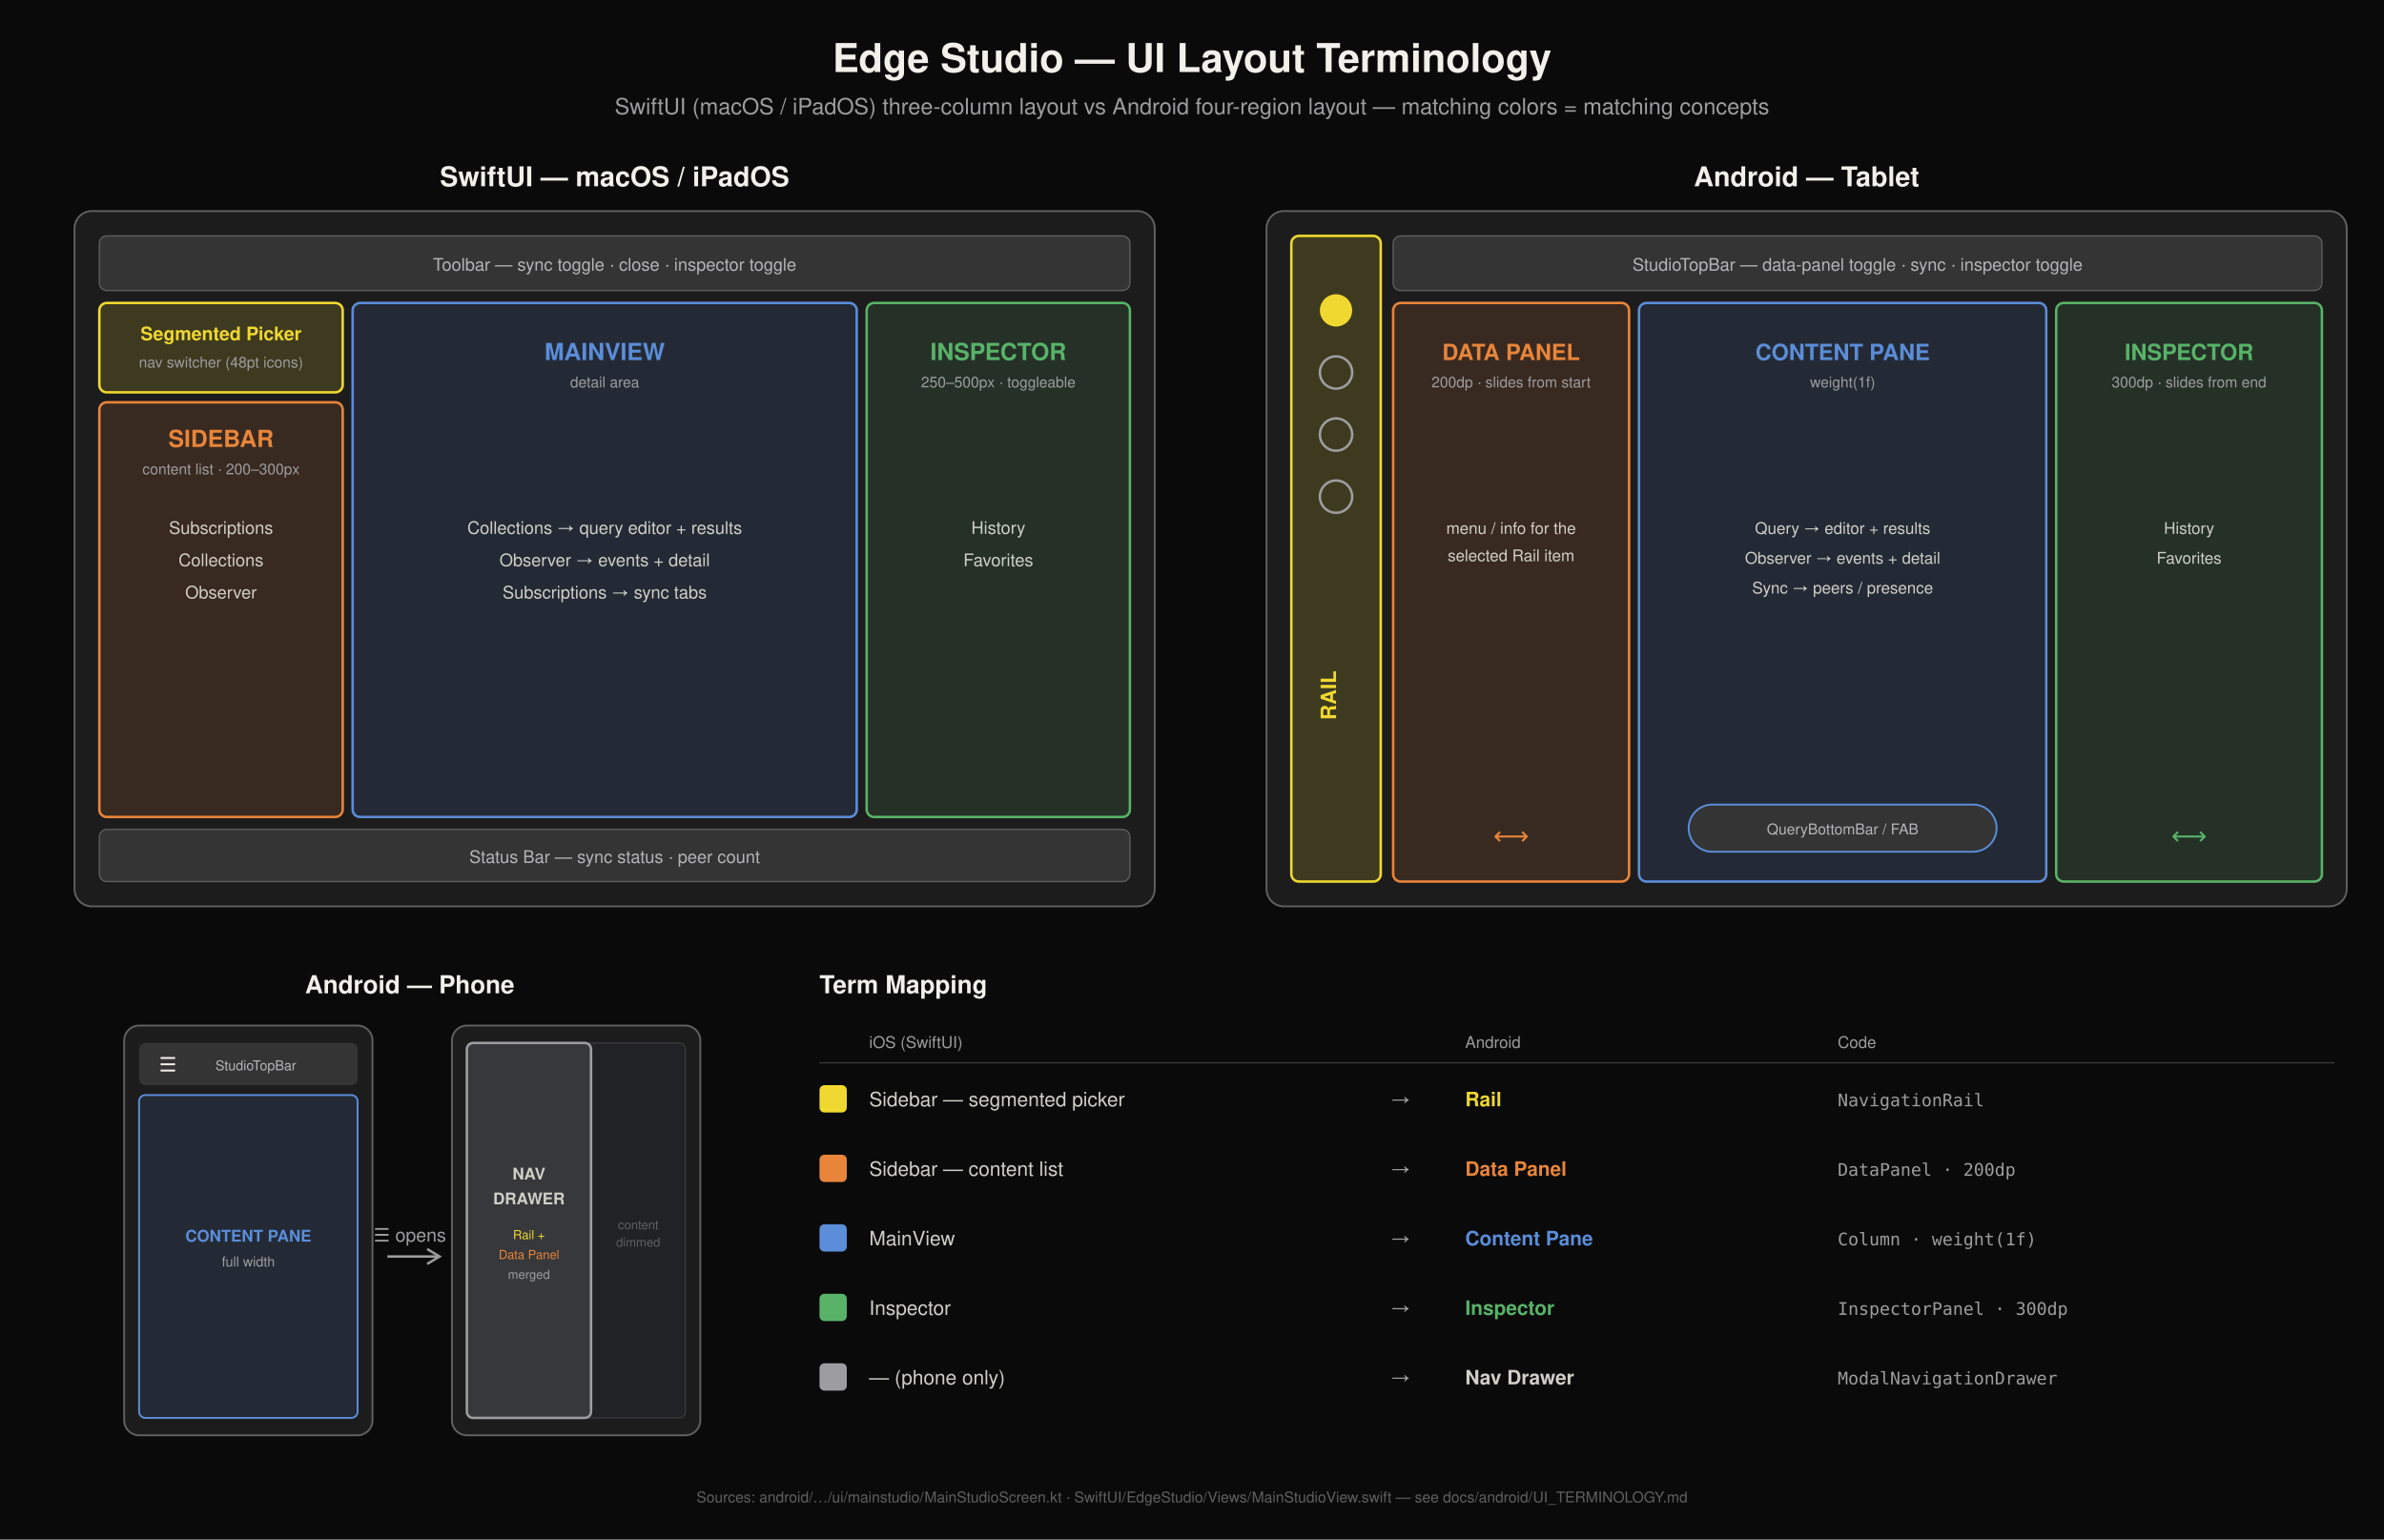
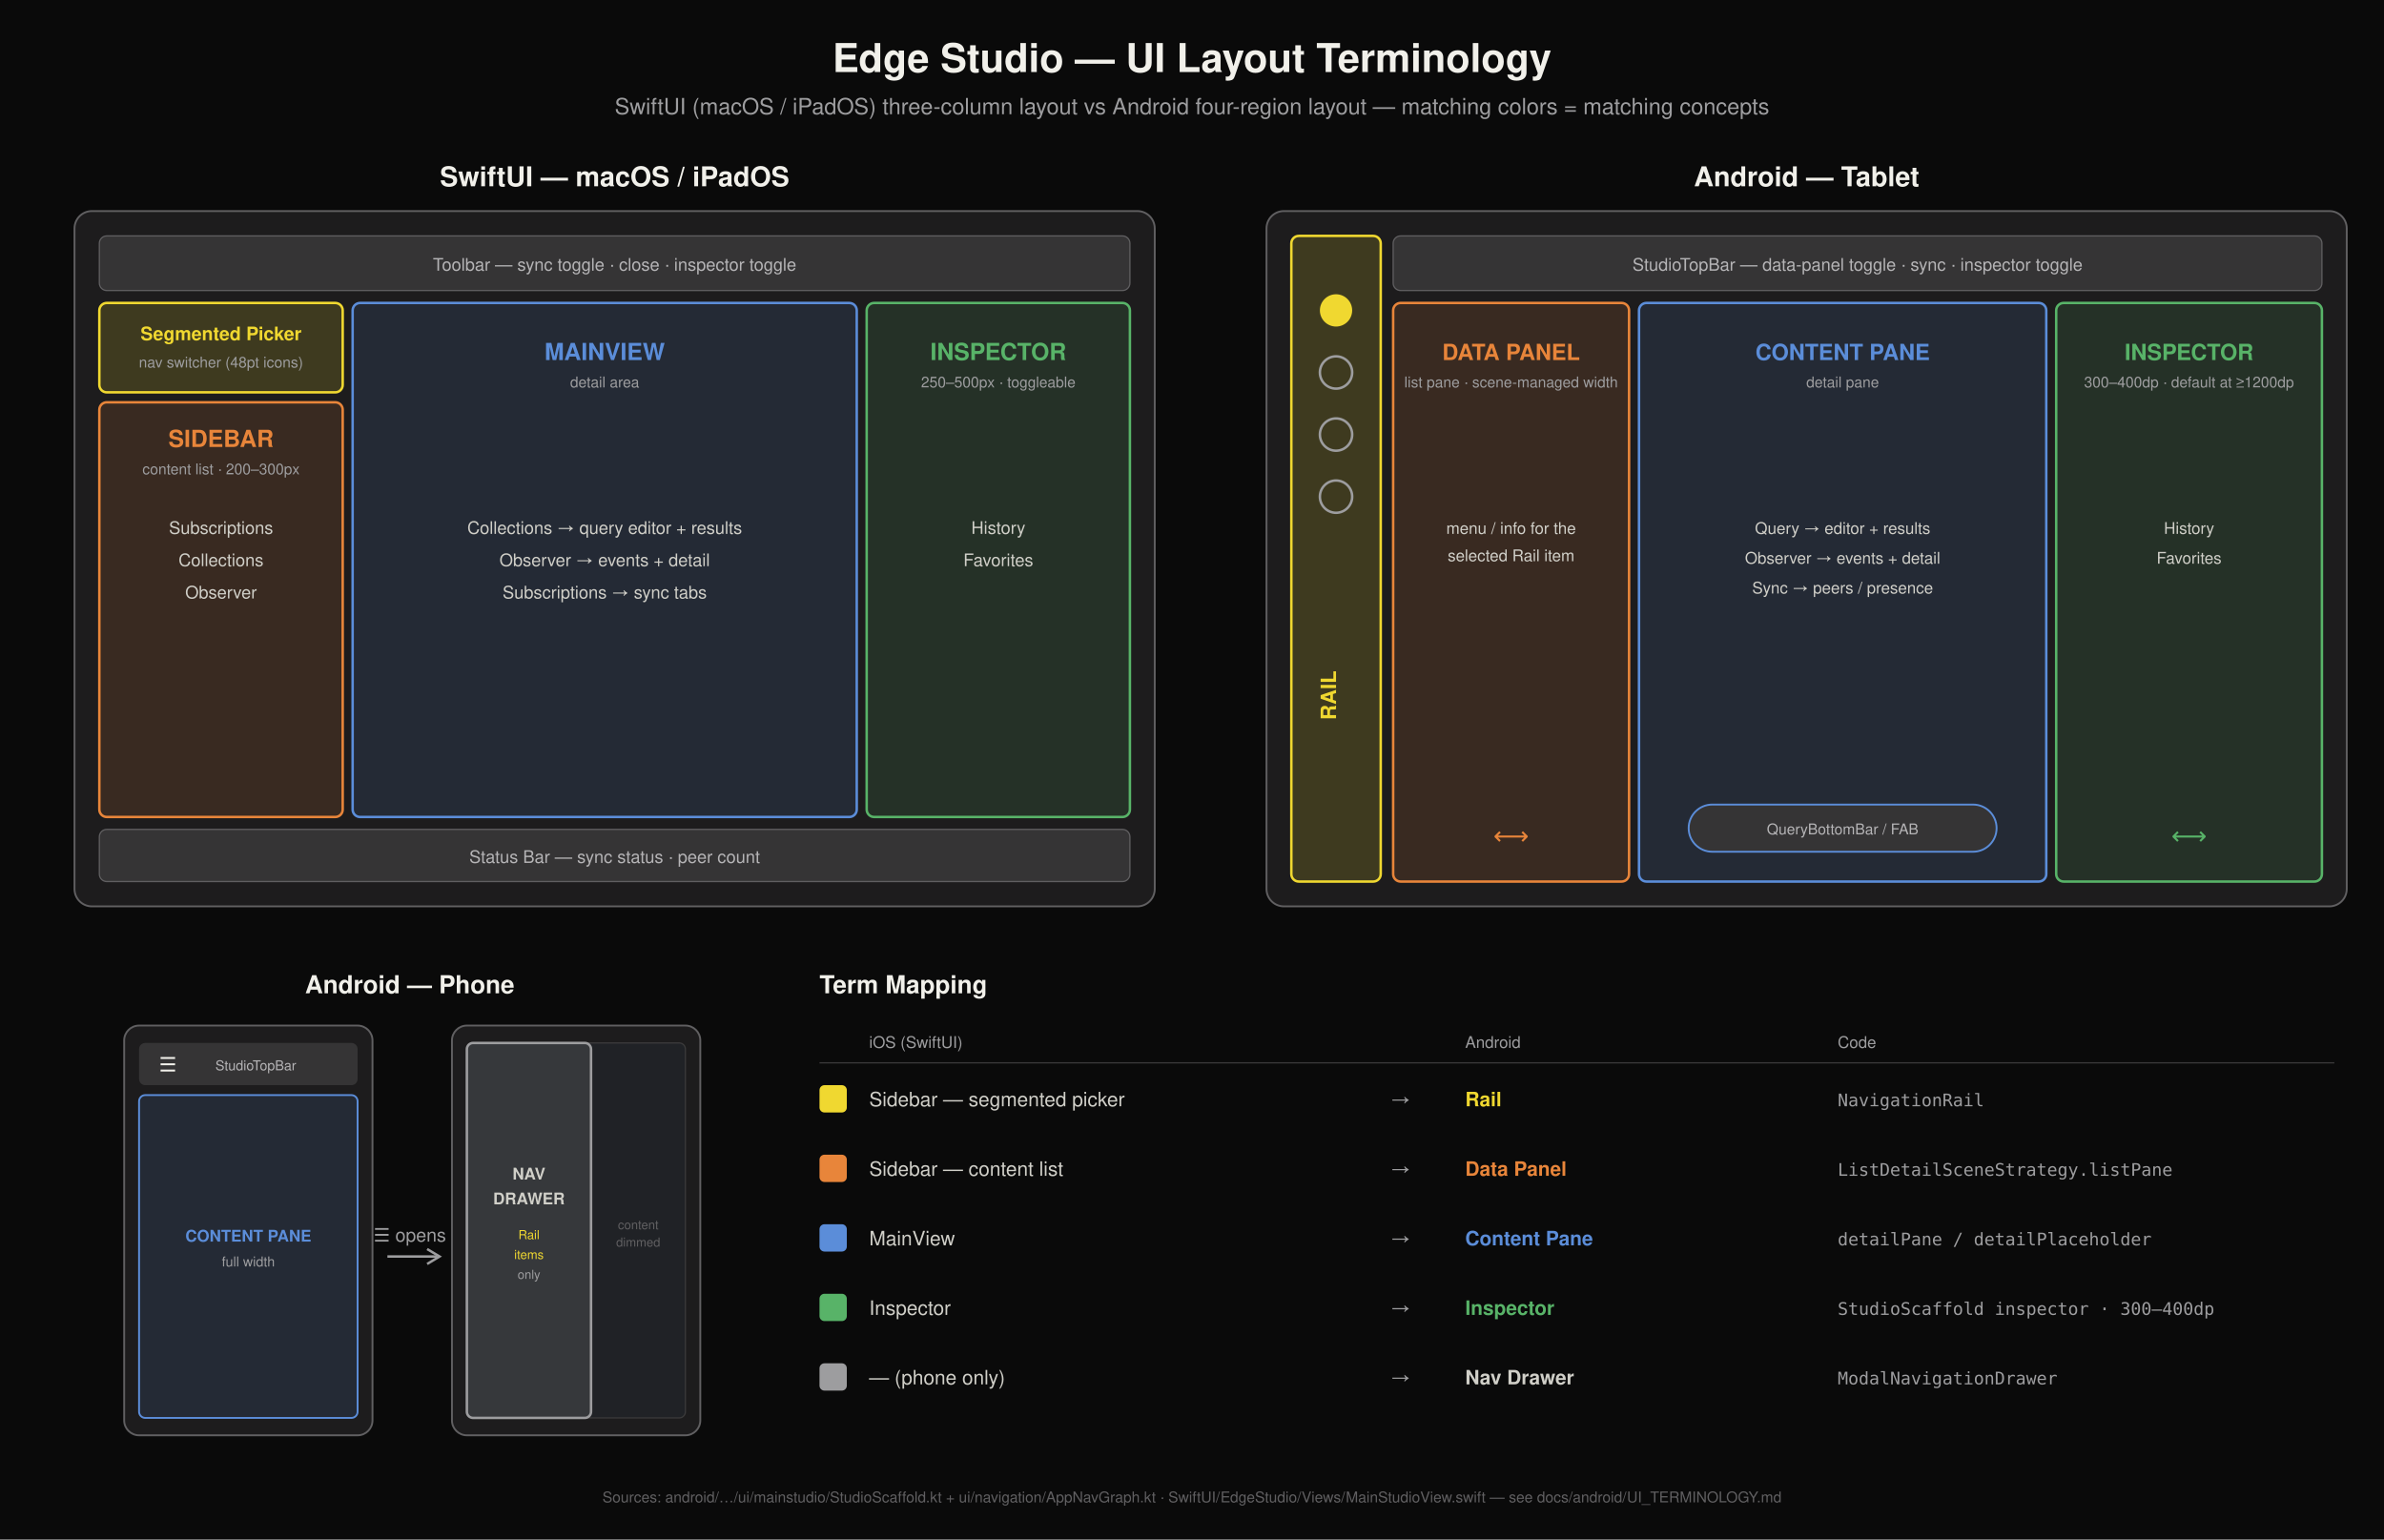
<svg xmlns="http://www.w3.org/2000/svg" width="1920" height="1240" viewBox="0 0 1920 1240">
  <defs>
    <style>
      text { font-family: 'Helvetica Neue', Helvetica, Arial, sans-serif; }
      .mono { font-family: 'SF Mono', Menlo, Consolas, monospace; }
    </style>
  </defs>
  <rect width="1920" height="1240" fill="#0A0A0A" />
  <text x="960" y="58" font-size="32" font-weight="700" fill="#F1F0EA" text-anchor="middle">Edge Studio — UI Layout Terminology</text>
  <text x="960" y="92" font-size="18" fill="#9D9D9F" text-anchor="middle">SwiftUI (macOS / iPadOS) three-column layout  vs  Android four-region layout — matching colors = matching concepts</text>
  <text x="495" y="150" font-size="22" font-weight="700" fill="#F1F0EA" text-anchor="middle">SwiftUI — macOS / iPadOS</text>
  <rect x="60" y="170" width="870" height="560" rx="14" fill="#1D1C1D" stroke="#605F61" stroke-width="1.5" />
  <rect x="80" y="190" width="830" height="44" rx="6" fill="#353435" stroke="#605F61" stroke-width="1" />
  <text x="495" y="218" font-size="14" fill="#B5B4B6" text-anchor="middle">Toolbar — sync toggle · close · inspector toggle</text>
  <rect x="80" y="244" width="196" height="72" rx="6" fill="#F0D830" fill-opacity="0.16" stroke="#F0D830" stroke-width="2" />
  <text x="178" y="274" font-size="15" font-weight="700" fill="#F0D830" text-anchor="middle">Segmented Picker</text>
  <text x="178" y="296" font-size="12" fill="#9D9D9F" text-anchor="middle">nav switcher (48pt icons)</text>
  <rect x="80" y="324" width="196" height="334" rx="6" fill="#E8853A" fill-opacity="0.14" stroke="#E8853A" stroke-width="2" />
  <text x="178" y="360" font-size="19" font-weight="700" fill="#E8853A" text-anchor="middle">SIDEBAR</text>
  <text x="178" y="382" font-size="12" fill="#9D9D9F" text-anchor="middle">content list · 200–300px</text>
  <text x="178" y="430" font-size="14" fill="#D0CFC8" text-anchor="middle">Subscriptions</text>
  <text x="178" y="456" font-size="14" fill="#D0CFC8" text-anchor="middle">Collections</text>
  <text x="178" y="482" font-size="14" fill="#D0CFC8" text-anchor="middle">Observer</text>
  <rect x="284" y="244" width="406" height="414" rx="6" fill="#5B8DD9" fill-opacity="0.13" stroke="#5B8DD9" stroke-width="2" />
  <text x="487" y="290" font-size="19" font-weight="700" fill="#5B8DD9" text-anchor="middle">MAINVIEW</text>
  <text x="487" y="312" font-size="12" fill="#9D9D9F" text-anchor="middle">detail area</text>
  <text x="487" y="430" font-size="14" fill="#D0CFC8" text-anchor="middle">Collections → query editor + results</text>
  <text x="487" y="456" font-size="14" fill="#D0CFC8" text-anchor="middle">Observer → events + detail</text>
  <text x="487" y="482" font-size="14" fill="#D0CFC8" text-anchor="middle">Subscriptions → sync tabs</text>
  <rect x="698" y="244" width="212" height="414" rx="6" fill="#58B368" fill-opacity="0.14" stroke="#58B368" stroke-width="2" />
  <text x="804" y="290" font-size="19" font-weight="700" fill="#58B368" text-anchor="middle">INSPECTOR</text>
  <text x="804" y="312" font-size="12" fill="#9D9D9F" text-anchor="middle">250–500px · toggleable</text>
  <text x="804" y="430" font-size="14" fill="#D0CFC8" text-anchor="middle">History</text>
  <text x="804" y="456" font-size="14" fill="#D0CFC8" text-anchor="middle">Favorites</text>
  <rect x="80" y="668" width="830" height="42" rx="6" fill="#353435" stroke="#605F61" stroke-width="1" />
  <text x="495" y="695" font-size="14" fill="#B5B4B6" text-anchor="middle">Status Bar — sync status · peer count</text>
  <text x="1455" y="150" font-size="22" font-weight="700" fill="#F1F0EA" text-anchor="middle">Android — Tablet</text>
  <rect x="1020" y="170" width="870" height="560" rx="14" fill="#1D1C1D" stroke="#605F61" stroke-width="1.5" />
  <rect x="1040" y="190" width="72" height="520" rx="6" fill="#F0D830" fill-opacity="0.16" stroke="#F0D830" stroke-width="2" />
  <circle cx="1076" cy="250" r="13" fill="#F0D830" />
  <circle cx="1076" cy="300" r="13" fill="none" stroke="#9D9D9F" stroke-width="2" />
  <circle cx="1076" cy="350" r="13" fill="none" stroke="#9D9D9F" stroke-width="2" />
  <circle cx="1076" cy="400" r="13" fill="none" stroke="#9D9D9F" stroke-width="2" />
  <text x="1076" y="560" font-size="17" font-weight="700" fill="#F0D830" text-anchor="middle" transform="rotate(-90 1076 560)">RAIL</text>
  <rect x="1122" y="190" width="748" height="44" rx="6" fill="#353435" stroke="#605F61" stroke-width="1" />
  <text x="1496" y="218" font-size="14" fill="#B5B4B6" text-anchor="middle">StudioTopBar — data-panel toggle · sync · inspector toggle</text>
  <rect x="1122" y="244" width="190" height="466" rx="6" fill="#E8853A" fill-opacity="0.14" stroke="#E8853A" stroke-width="2" />
  <text x="1217" y="290" font-size="18" font-weight="700" fill="#E8853A" text-anchor="middle">DATA PANEL</text>
-   <text x="1217" y="312" font-size="12" fill="#9D9D9F" text-anchor="middle">200dp · slides from start</text>
+   <text x="1217" y="312" font-size="12" fill="#9D9D9F" text-anchor="middle">list pane · scene-managed width</text>
  <text x="1217" y="430" font-size="13" fill="#D0CFC8" text-anchor="middle">menu / info for the</text>
  <text x="1217" y="452" font-size="13" fill="#D0CFC8" text-anchor="middle">selected Rail item</text>
  <text x="1217" y="680" font-size="20" fill="#E8853A" text-anchor="middle">⟷</text>
  <rect x="1320" y="244" width="328" height="466" rx="6" fill="#5B8DD9" fill-opacity="0.13" stroke="#5B8DD9" stroke-width="2" />
  <text x="1484" y="290" font-size="18" font-weight="700" fill="#5B8DD9" text-anchor="middle">CONTENT PANE</text>
-   <text x="1484" y="312" font-size="12" fill="#9D9D9F" text-anchor="middle">weight(1f)</text>
+   <text x="1484" y="312" font-size="12" fill="#9D9D9F" text-anchor="middle">detail pane</text>
  <text x="1484" y="430" font-size="13" fill="#D0CFC8" text-anchor="middle">Query → editor + results</text>
  <text x="1484" y="454" font-size="13" fill="#D0CFC8" text-anchor="middle">Observer → events + detail</text>
  <text x="1484" y="478" font-size="13" fill="#D0CFC8" text-anchor="middle">Sync → peers / presence</text>
  <rect x="1360" y="648" width="248" height="38" rx="19" fill="#353435" stroke="#5B8DD9" stroke-width="1.5" />
  <text x="1484" y="672" font-size="12" fill="#B5B4B6" text-anchor="middle">QueryBottomBar / FAB</text>
  <rect x="1656" y="244" width="214" height="466" rx="6" fill="#58B368" fill-opacity="0.14" stroke="#58B368" stroke-width="2" />
  <text x="1763" y="290" font-size="18" font-weight="700" fill="#58B368" text-anchor="middle">INSPECTOR</text>
-   <text x="1763" y="312" font-size="12" fill="#9D9D9F" text-anchor="middle">300dp · slides from end</text>
+   <text x="1763" y="312" font-size="12" fill="#9D9D9F" text-anchor="middle">300–400dp · default at ≥1200dp</text>
  <text x="1763" y="430" font-size="13" fill="#D0CFC8" text-anchor="middle">History</text>
  <text x="1763" y="454" font-size="13" fill="#D0CFC8" text-anchor="middle">Favorites</text>
  <text x="1763" y="680" font-size="20" fill="#58B368" text-anchor="middle">⟷</text>
  <text x="330" y="800" font-size="20" font-weight="700" fill="#F1F0EA" text-anchor="middle">Android — Phone</text>
  <rect x="100" y="826" width="200" height="330" rx="12" fill="#1D1C1D" stroke="#605F61" stroke-width="1.5" />
  <rect x="112" y="840" width="176" height="34" rx="5" fill="#353435" />
  <text x="128" y="863" font-size="16" fill="#F1F0EA">☰</text>
  <text x="206" y="862" font-size="11" fill="#B5B4B6" text-anchor="middle">StudioTopBar</text>
  <rect x="112" y="882" width="176" height="260" rx="5" fill="#5B8DD9" fill-opacity="0.13" stroke="#5B8DD9" stroke-width="1.5" />
  <text x="200" y="1000" font-size="13" font-weight="700" fill="#5B8DD9" text-anchor="middle">CONTENT PANE</text>
  <text x="200" y="1020" font-size="11" fill="#9D9D9F" text-anchor="middle">full width</text>
  <text x="330" y="1000" font-size="15" fill="#9D9D9F" text-anchor="middle">☰ opens</text>
  <path d="M 312 1012 L 352 1012" stroke="#9D9D9F" stroke-width="2" fill="none" marker-end="none" />
  <path d="M 344 1006 L 354 1012 L 344 1018" stroke="#9D9D9F" stroke-width="2" fill="none" />
  <rect x="364" y="826" width="200" height="330" rx="12" fill="#1D1C1D" stroke="#605F61" stroke-width="1.5" />
  <rect x="376" y="840" width="176" height="302" rx="5" fill="#5B8DD9" fill-opacity="0.05" stroke="#3B3A3B" stroke-width="1" />
  <rect x="376" y="840" width="100" height="302" rx="5" fill="#9D9D9F" fill-opacity="0.18" stroke="#9D9D9F" stroke-width="2" />
  <text x="426" y="950" font-size="13" font-weight="700" fill="#D0CFC8" text-anchor="middle">NAV</text>
  <text x="426" y="970" font-size="13" font-weight="700" fill="#D0CFC8" text-anchor="middle">DRAWER</text>
-   <text x="426" y="998" font-size="10" fill="#F0D830" text-anchor="middle">Rail +</text>
-   <text x="426" y="1014" font-size="10" fill="#E8853A" text-anchor="middle">Data Panel</text>
-   <text x="426" y="1030" font-size="10" fill="#9D9D9F" text-anchor="middle">merged</text>
+   <text x="426" y="998" font-size="10" fill="#F0D830" text-anchor="middle">Rail</text>
+   <text x="426" y="1014" font-size="10" fill="#F0D830" text-anchor="middle">items</text>
+   <text x="426" y="1030" font-size="10" fill="#9D9D9F" text-anchor="middle">only</text>
  <text x="514" y="990" font-size="10" fill="#605F61" text-anchor="middle">content</text>
  <text x="514" y="1004" font-size="10" fill="#605F61" text-anchor="middle">dimmed</text>
  <text x="660" y="800" font-size="20" font-weight="700" fill="#F1F0EA">Term Mapping</text>
  <text x="700" y="844" font-size="13" fill="#9D9D9F">iOS (SwiftUI)</text>
  <text x="1180" y="844" font-size="13" fill="#9D9D9F">Android</text>
  <text x="1480" y="844" font-size="13" fill="#9D9D9F">Code</text>
  <line x1="660" y1="856" x2="1880" y2="856" stroke="#3B3A3B" stroke-width="1" />
  <rect x="660" y="874" width="22" height="22" rx="4" fill="#F0D830" />
  <text x="700" y="891" font-size="16" fill="#D0CFC8">Sidebar — segmented picker</text>
  <text x="1120" y="891" font-size="16" fill="#9D9D9F">→</text>
  <text x="1180" y="891" font-size="16" font-weight="700" fill="#F0D830">Rail</text>
  <text x="1480" y="891" font-size="14" fill="#9D9D9F" class="mono">NavigationRail</text>
  <rect x="660" y="930" width="22" height="22" rx="4" fill="#E8853A" />
  <text x="700" y="947" font-size="16" fill="#D0CFC8">Sidebar — content list</text>
  <text x="1120" y="947" font-size="16" fill="#9D9D9F">→</text>
  <text x="1180" y="947" font-size="16" font-weight="700" fill="#E8853A">Data Panel</text>
-   <text x="1480" y="947" font-size="14" fill="#9D9D9F" class="mono">DataPanel · 200dp</text>
+   <text x="1480" y="947" font-size="14" fill="#9D9D9F" class="mono">ListDetailSceneStrategy.listPane</text>
  <rect x="660" y="986" width="22" height="22" rx="4" fill="#5B8DD9" />
  <text x="700" y="1003" font-size="16" fill="#D0CFC8">MainView</text>
  <text x="1120" y="1003" font-size="16" fill="#9D9D9F">→</text>
  <text x="1180" y="1003" font-size="16" font-weight="700" fill="#5B8DD9">Content Pane</text>
-   <text x="1480" y="1003" font-size="14" fill="#9D9D9F" class="mono">Column · weight(1f)</text>
+   <text x="1480" y="1003" font-size="14" fill="#9D9D9F" class="mono">detailPane / detailPlaceholder</text>
  <rect x="660" y="1042" width="22" height="22" rx="4" fill="#58B368" />
  <text x="700" y="1059" font-size="16" fill="#D0CFC8">Inspector</text>
  <text x="1120" y="1059" font-size="16" fill="#9D9D9F">→</text>
  <text x="1180" y="1059" font-size="16" font-weight="700" fill="#58B368">Inspector</text>
-   <text x="1480" y="1059" font-size="14" fill="#9D9D9F" class="mono">InspectorPanel · 300dp</text>
+   <text x="1480" y="1059" font-size="14" fill="#9D9D9F" class="mono">StudioScaffold inspector · 300–400dp</text>
  <rect x="660" y="1098" width="22" height="22" rx="4" fill="#9D9D9F" />
  <text x="700" y="1115" font-size="16" fill="#D0CFC8">— (phone only)</text>
  <text x="1120" y="1115" font-size="16" fill="#9D9D9F">→</text>
  <text x="1180" y="1115" font-size="16" font-weight="700" fill="#D0CFC8">Nav Drawer</text>
  <text x="1480" y="1115" font-size="14" fill="#9D9D9F" class="mono">ModalNavigationDrawer</text>
-   <text x="960" y="1210" font-size="12" fill="#605F61" text-anchor="middle">Sources: android/…/ui/mainstudio/MainStudioScreen.kt · SwiftUI/EdgeStudio/Views/MainStudioView.swift — see docs/android/UI_TERMINOLOGY.md</text>
+   <text x="960" y="1210" font-size="12" fill="#605F61" text-anchor="middle">Sources: android/…/ui/mainstudio/StudioScaffold.kt + ui/navigation/AppNavGraph.kt · SwiftUI/EdgeStudio/Views/MainStudioView.swift — see docs/android/UI_TERMINOLOGY.md</text>
</svg>
